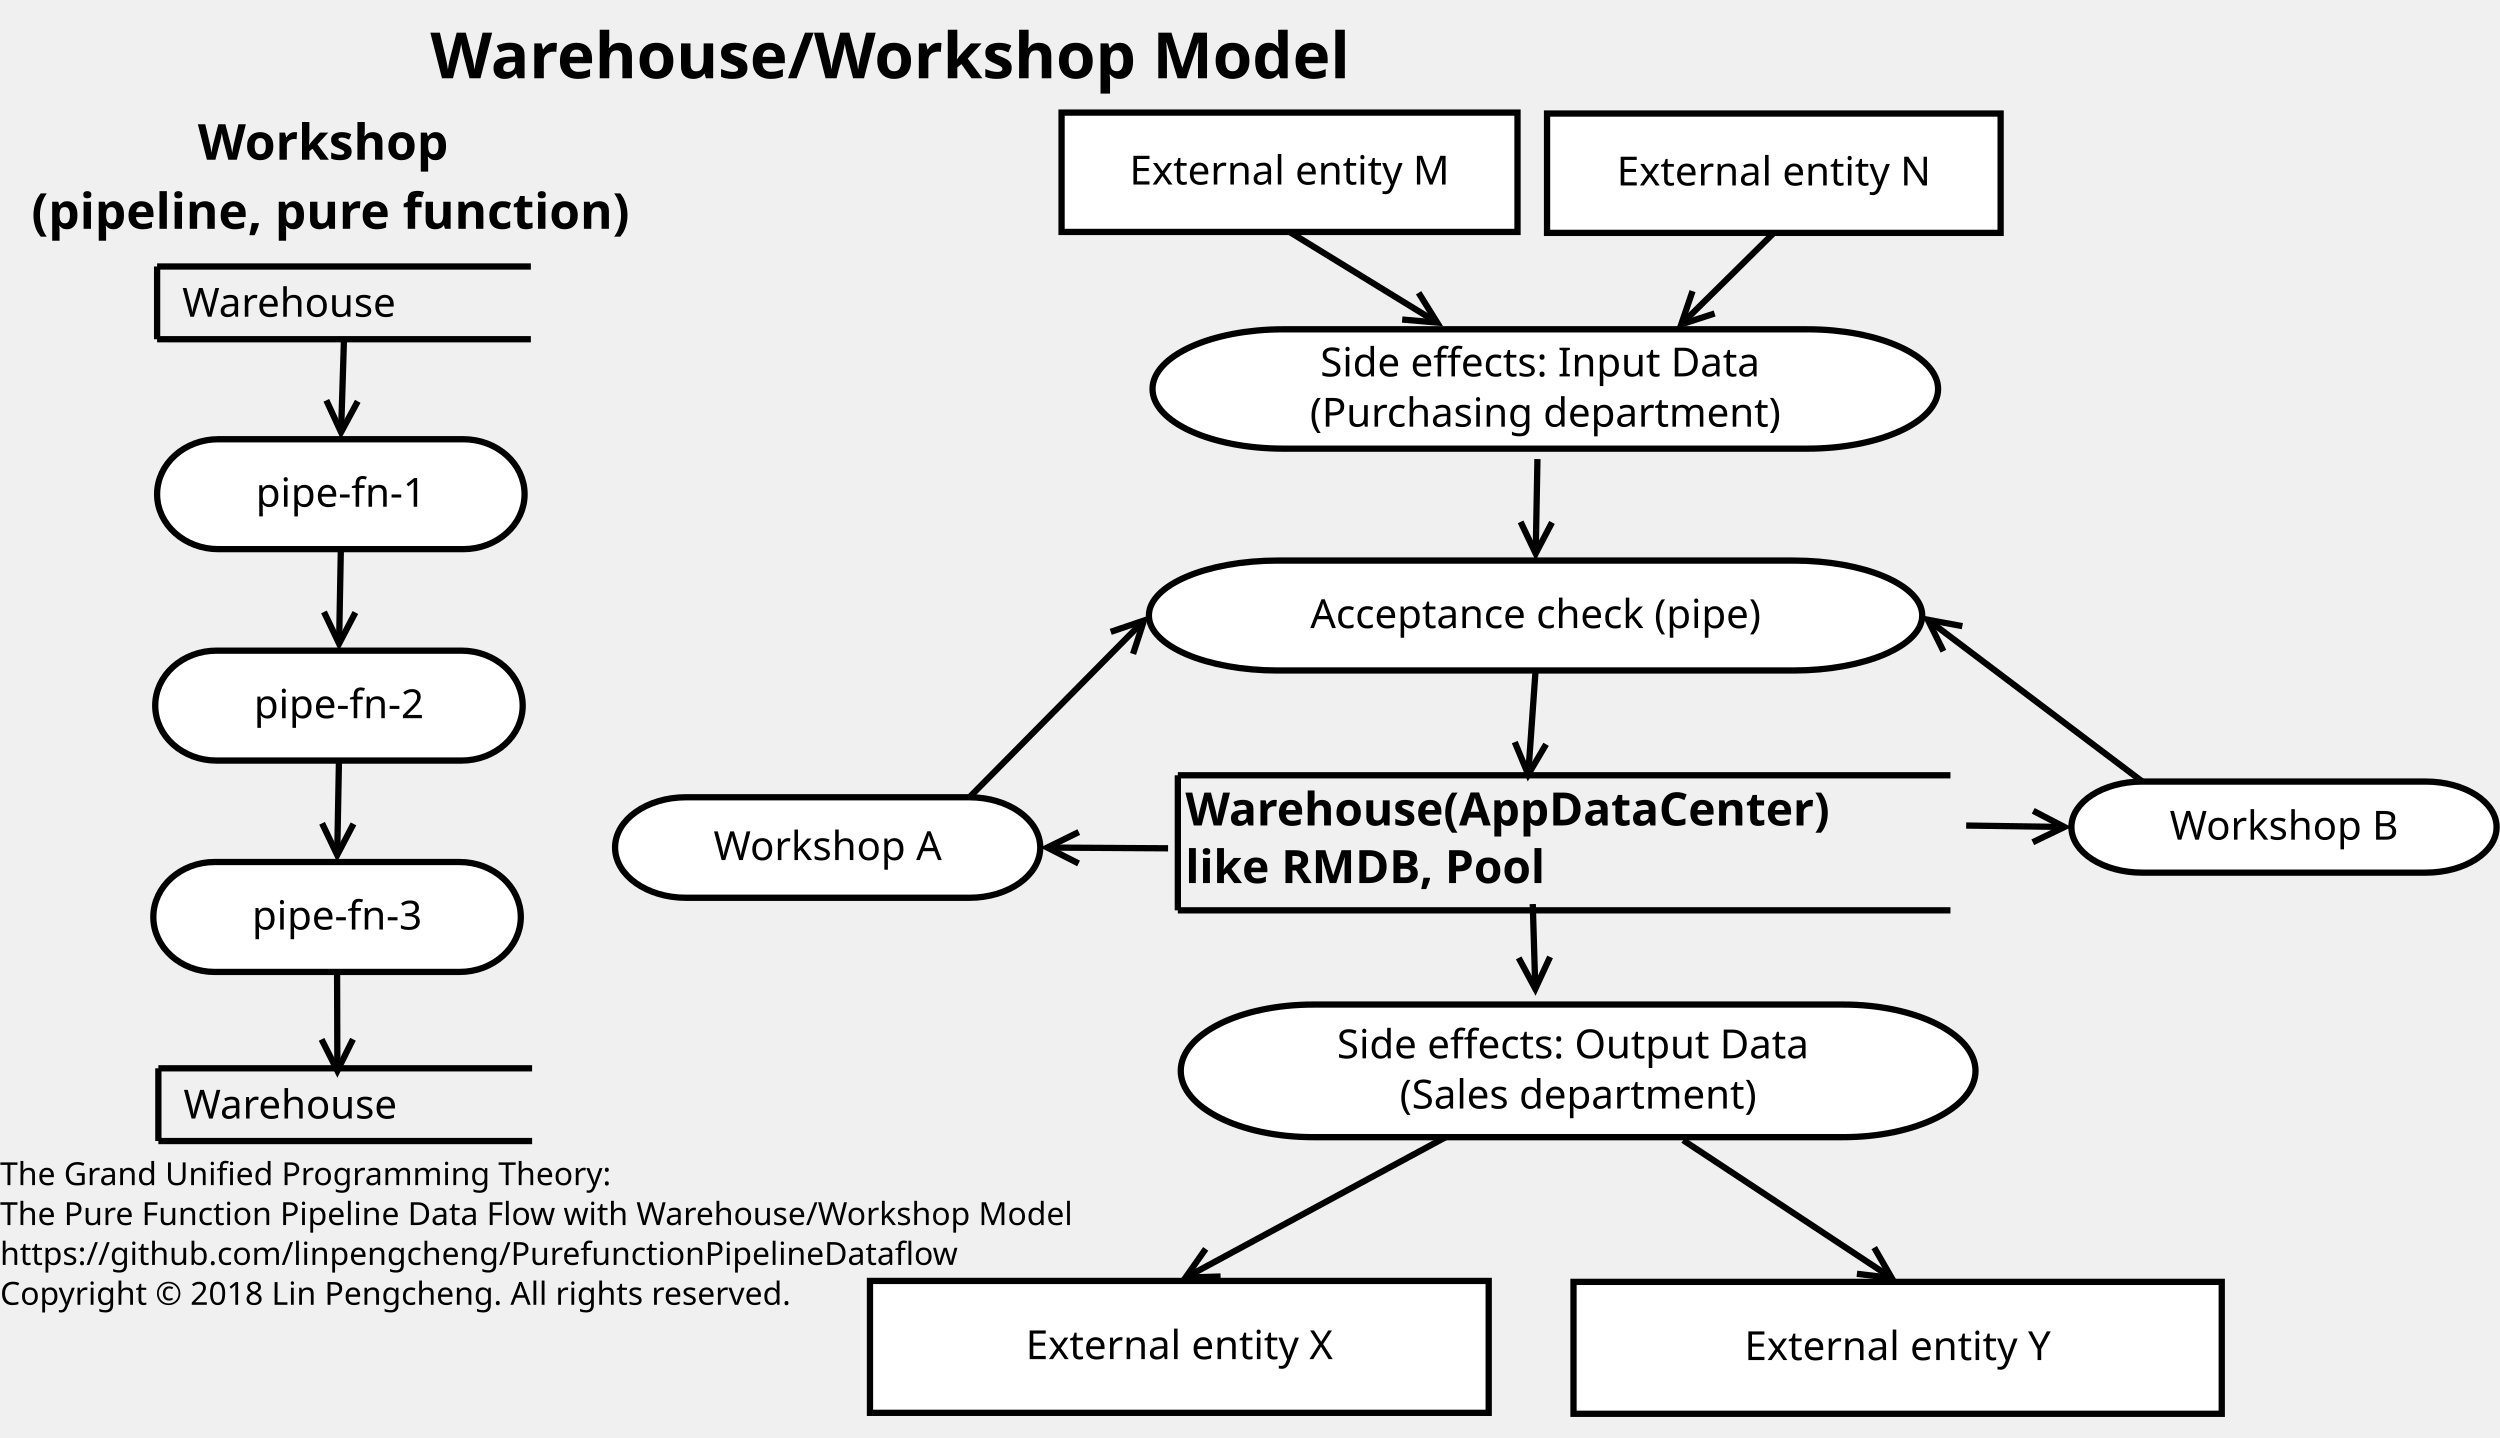
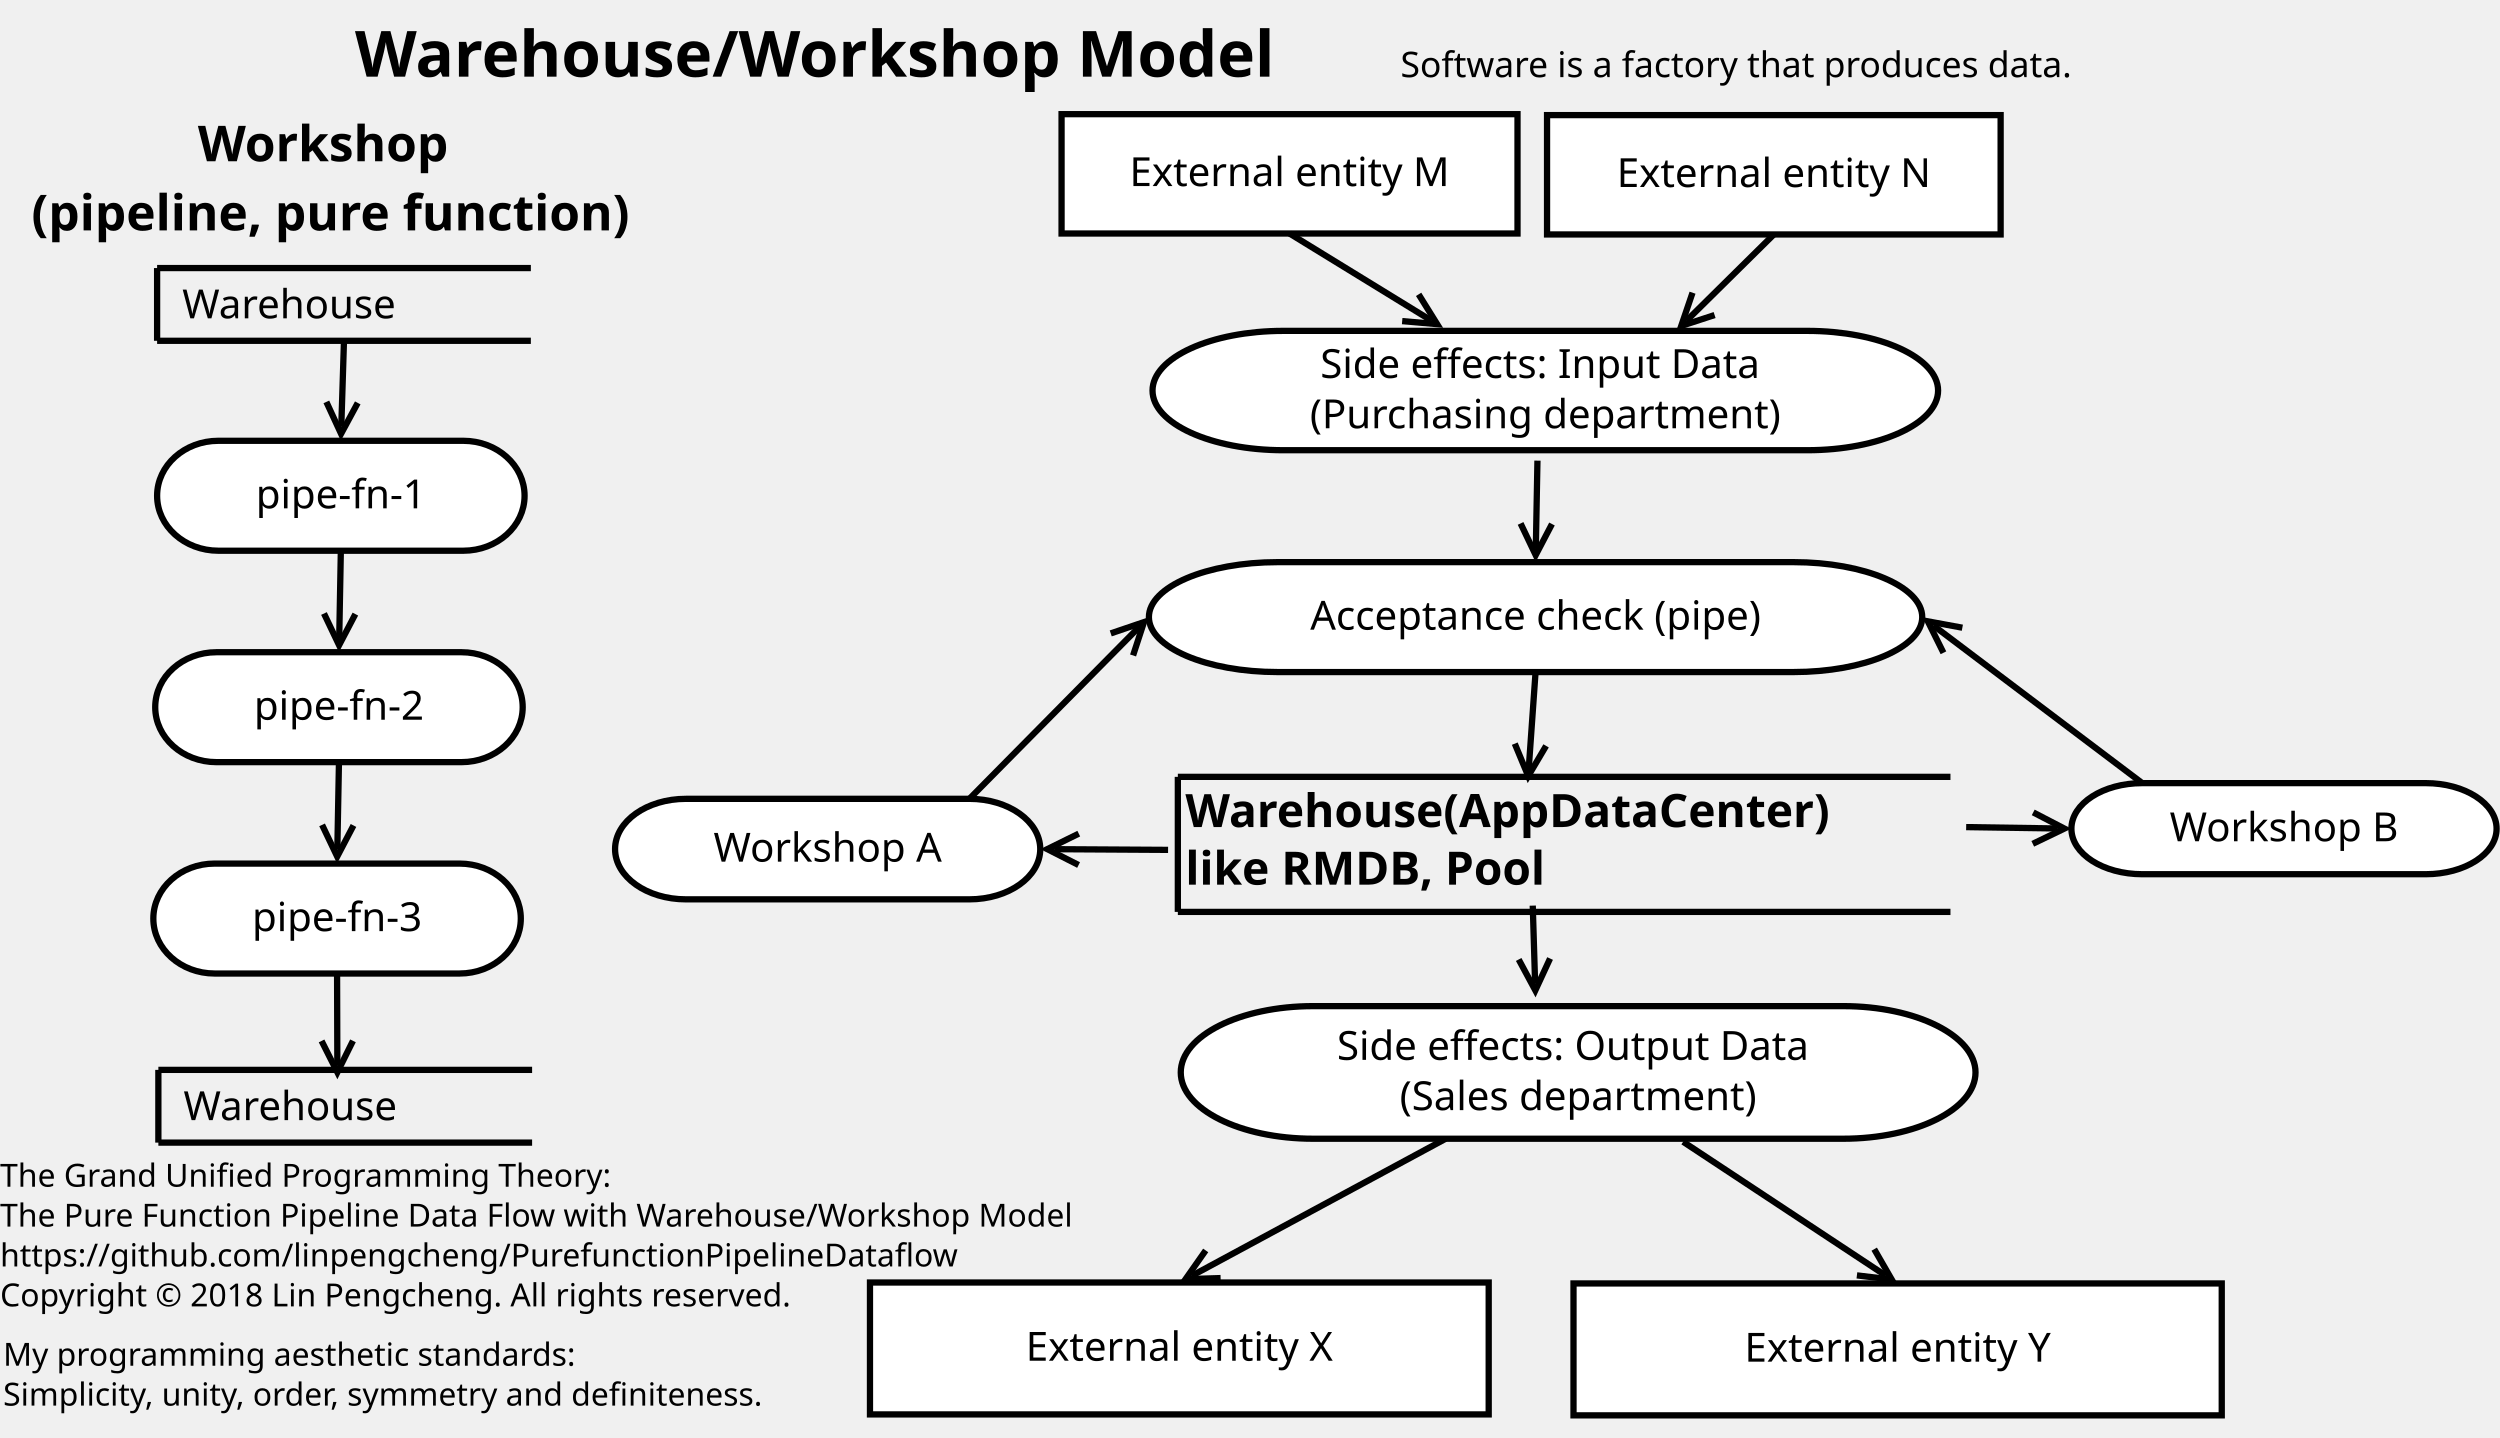
- <svg xmlns="http://www.w3.org/2000/svg" width="40cm" height="23cm" viewBox="63 22 796 446">
+ <svg xmlns="http://www.w3.org/2000/svg" width="40cm" height="23cm" viewBox="63 21 796 447">
  <text font-size="12.8" style="fill: #000000;text-anchor:start;font-family:sans-serif;font-style:normal;font-weight:normal" x="167" y="118">
    <tspan x="167" y="118" />
  </text>
  <text font-size="12.8" style="fill: #000000;text-anchor:start;font-family:sans-serif;font-style:normal;font-weight:normal" x="121.024" y="117">
    <tspan x="121.024" y="117">    Warehouse</tspan>
  </text>
  <g>
    <line style="fill: none; fill-opacity:0; stroke-width: 2; stroke: #000000" x1="113.024" y1="101" x2="113.024" y2="124.158" />
    <line style="fill: none; fill-opacity:0; stroke-width: 2; stroke: #000000" x1="113.024" y1="101" x2="232.024" y2="101" />
    <line style="fill: none; fill-opacity:0; stroke-width: 2; stroke: #000000" x1="113.024" y1="124.158" x2="232.024" y2="124.158" />
    <text font-size="12.8" style="fill: #000000;text-anchor:middle;font-family:sans-serif;font-style:normal;font-weight:normal" x="175.499" y="117.158">
      <tspan x="175.499" y="117.158" />
    </text>
  </g>
  <g>
    <path style="fill: #ffffff" d="M 132.524 156 L 210.524,156 C 221.293,156 230.024,163.835 230.024,173.5 C 230.024,183.165 221.293,191 210.524,191 L 132.524,191 C 121.754,191 113.024,183.165 113.024,173.5 C 113.024,163.835 121.754,156 132.524,156z" />
    <path style="fill: none; fill-opacity:0; stroke-width: 2; stroke: #000000" d="M 132.524 156 L 210.524,156 C 221.293,156 230.024,163.835 230.024,173.5 C 230.024,183.165 221.293,191 210.524,191 L 132.524,191 C 121.754,191 113.024,183.165 113.024,173.5 C 113.024,163.835 121.754,156 132.524,156" />
    <text font-size="12.8" style="fill: #000000;text-anchor:middle;font-family:sans-serif;font-style:normal;font-weight:normal" x="171.524" y="177.5">
      <tspan x="171.524" y="177.5">pipe-fn-1</tspan>
    </text>
  </g>
  <g>
    <line style="fill: none; fill-opacity:0; stroke-width: 2; stroke: #000000" x1="172.524" y1="124.158" x2="171.664" y2="151.53" />
    <polyline style="fill: none; fill-opacity:0; stroke-width: 2; stroke: #000000" points="166.91,143.613 171.594,153.765 176.905,143.927 " />
  </g>
  <g>
    <path style="fill: #ffffff" d="M 131.924 223.316 L 209.924,223.316 C 220.693,223.316 229.424,231.151 229.424,240.816 C 229.424,250.481 220.693,258.316 209.924,258.316 L 131.924,258.316 C 121.154,258.316 112.424,250.481 112.424,240.816 C 112.424,231.151 121.154,223.316 131.924,223.316z" />
    <path style="fill: none; fill-opacity:0; stroke-width: 2; stroke: #000000" d="M 131.924 223.316 L 209.924,223.316 C 220.693,223.316 229.424,231.151 229.424,240.816 C 229.424,250.481 220.693,258.316 209.924,258.316 L 131.924,258.316 C 121.154,258.316 112.424,250.481 112.424,240.816 C 112.424,231.151 121.154,223.316 131.924,223.316" />
    <text font-size="12.8" style="fill: #000000;text-anchor:middle;font-family:sans-serif;font-style:normal;font-weight:normal" x="170.924" y="244.816">
      <tspan x="170.924" y="244.816">pipe-fn-2</tspan>
    </text>
  </g>
  <g>
    <line style="fill: none; fill-opacity:0; stroke-width: 2; stroke: #000000" x1="171.524" y1="191" x2="171.007" y2="218.845" />
    <polyline style="fill: none; fill-opacity:0; stroke-width: 2; stroke: #000000" points="166.152,210.989 170.965,221.08 176.15,211.175 " />
  </g>
  <g>
    <path style="fill: #ffffff" d="M 131.324 290.616 L 209.324,290.616 C 220.093,290.616 228.824,298.451 228.824,308.116 C 228.824,317.781 220.093,325.616 209.324,325.616 L 131.324,325.616 C 120.554,325.616 111.824,317.781 111.824,308.116 C 111.824,298.451 120.554,290.616 131.324,290.616z" />
    <path style="fill: none; fill-opacity:0; stroke-width: 2; stroke: #000000" d="M 131.324 290.616 L 209.324,290.616 C 220.093,290.616 228.824,298.451 228.824,308.116 C 228.824,317.781 220.093,325.616 209.324,325.616 L 131.324,325.616 C 120.554,325.616 111.824,317.781 111.824,308.116 C 111.824,298.451 120.554,290.616 131.324,290.616" />
    <text font-size="12.8" style="fill: #000000;text-anchor:middle;font-family:sans-serif;font-style:normal;font-weight:normal" x="170.324" y="312.116">
      <tspan x="170.324" y="312.116">pipe-fn-3</tspan>
    </text>
  </g>
  <g>
    <line style="fill: none; fill-opacity:0; stroke-width: 2; stroke: #000000" x1="170.924" y1="258.316" x2="170.407" y2="286.145" />
    <polyline style="fill: none; fill-opacity:0; stroke-width: 2; stroke: #000000" points="165.552,278.289 170.365,288.38 175.55,278.475 " />
  </g>
  <text font-size="12.8" style="fill: #000000;text-anchor:start;font-family:sans-serif;font-style:normal;font-weight:normal" x="167.4" y="373.3">
    <tspan x="167.4" y="373.3" />
  </text>
  <text font-size="12.8" style="fill: #000000;text-anchor:start;font-family:sans-serif;font-style:normal;font-weight:normal" x="121.424" y="372.3">
    <tspan x="121.424" y="372.3">   Warehouse</tspan>
  </text>
  <g>
    <line style="fill: none; fill-opacity:0; stroke-width: 2; stroke: #000000" x1="113.424" y1="356.3" x2="113.424" y2="379.458" />
    <line style="fill: none; fill-opacity:0; stroke-width: 2; stroke: #000000" x1="113.424" y1="356.3" x2="232.424" y2="356.3" />
    <line style="fill: none; fill-opacity:0; stroke-width: 2; stroke: #000000" x1="113.424" y1="379.458" x2="232.424" y2="379.458" />
    <text font-size="12.8" style="fill: #000000;text-anchor:middle;font-family:sans-serif;font-style:normal;font-weight:normal" x="175.899" y="372.458">
      <tspan x="175.899" y="372.458" />
    </text>
  </g>
  <g>
    <line style="fill: none; fill-opacity:0; stroke-width: 2; stroke: #000000" x1="170.324" y1="325.616" x2="170.411" y2="354.828" />
    <polyline style="fill: none; fill-opacity:0; stroke-width: 2; stroke: #000000" points="165.387,347.079 170.417,357.064 175.387,347.049 " />
  </g>
  <g>
    <rect style="fill: #ffffff" x="401" y="52" width="145.174" height="38" />
    <rect style="fill: none; fill-opacity:0; stroke-width: 2; stroke: #000000" x="401" y="52" width="145.174" height="38" />
    <text font-size="12.8" style="fill: #000000;text-anchor:middle;font-family:sans-serif;font-style:normal;font-weight:normal" x="473.587" y="74.9">
      <tspan x="473.587" y="74.9">External entity M</tspan>
    </text>
  </g>
  <text font-size="15.804" style="fill: #000000;text-anchor:start;font-family:sans-serif;font-style:normal;font-weight:700" x="73.024" y="89">
    <tspan x="73.024" y="89">(pipeline, pure function)</tspan>
  </text>
  <g>
    <line style="fill: none; fill-opacity:0; stroke-width: 2; stroke: #000000" x1="473.586" y1="90" x2="518.686" y2="117.689" />
    <polyline style="fill: none; fill-opacity:0; stroke-width: 2; stroke: #000000" points="509.453,117.888 520.591,118.859 514.685,109.366 " />
  </g>
  <g>
    <path style="fill: #ffffff" d="M 471.65 121 L 638.399,121 C 661.423,121 680.087,129.507 680.087,140 C 680.087,150.493 661.423,159 638.399,159 L 471.65,159 C 448.626,159 429.962,150.493 429.962,140 C 429.962,129.507 448.626,121 471.65,121z" />
    <path style="fill: none; fill-opacity:0; stroke-width: 2; stroke: #000000" d="M 471.65 121 L 638.399,121 C 661.423,121 680.087,129.507 680.087,140 C 680.087,150.493 661.423,159 638.399,159 L 471.65,159 C 448.626,159 429.962,150.493 429.962,140 C 429.962,129.507 448.626,121 471.65,121" />
    <text font-size="12.8" style="fill: #000000;text-anchor:middle;font-family:sans-serif;font-style:normal;font-weight:normal" x="555.024" y="136">
      <tspan x="555.024" y="136">Side effects: Input Data</tspan>
      <tspan x="555.024" y="152">(Purchasing department)</tspan>
    </text>
  </g>
  <text font-size="12.8" style="fill: #000000;text-anchor:start;font-family:sans-serif;font-style:normal;font-weight:normal" x="546.4" y="278.986">
    <tspan x="546.4" y="278.986" />
  </text>
  <text font-size="14.676" style="fill: #000000;text-anchor:start;font-family:sans-serif;font-style:normal;font-weight:700" x="440.424" y="278.986">
    <tspan x="440.424" y="278.986">Warehouse(AppDataCenter)</tspan>
    <tspan x="440.424" y="297.33">       like RMDB, Pool</tspan>
  </text>
  <g>
    <line style="fill: none; fill-opacity:0; stroke-width: 2; stroke: #000000" x1="438.026" y1="263" x2="438.026" y2="306" />
    <line style="fill: none; fill-opacity:0; stroke-width: 2; stroke: #000000" x1="438.026" y1="263" x2="684.026" y2="263" />
    <line style="fill: none; fill-opacity:0; stroke-width: 2; stroke: #000000" x1="438.026" y1="306" x2="684.026" y2="306" />
    <text font-size="12.8" style="fill: #000000;text-anchor:middle;font-family:sans-serif;font-style:normal;font-weight:normal" x="567.176" y="289.575">
      <tspan x="567.176" y="289.575" />
    </text>
  </g>
  <g>
    <line style="fill: none; fill-opacity:0; stroke-width: 2; stroke: #000000" x1="551.924" y1="229.634" x2="549.739" y2="260.525" />
    <polyline style="fill: none; fill-opacity:0; stroke-width: 2; stroke: #000000" points="545.3,252.428 549.582,262.756 555.275,253.133 " />
  </g>
  <g>
    <path style="fill: #ffffff" d="M 469.849 194.634 L 633.999,194.634 C 656.664,194.634 675.037,202.469 675.037,212.134 C 675.037,221.799 656.664,229.634 633.999,229.634 L 469.849,229.634 C 447.185,229.634 428.812,221.799 428.812,212.134 C 428.812,202.469 447.185,194.634 469.849,194.634z" />
    <path style="fill: none; fill-opacity:0; stroke-width: 2; stroke: #000000" d="M 469.849 194.634 L 633.999,194.634 C 656.664,194.634 675.037,202.469 675.037,212.134 C 675.037,221.799 656.664,229.634 633.999,229.634 L 469.849,229.634 C 447.185,229.634 428.812,221.799 428.812,212.134 C 428.812,202.469 447.185,194.634 469.849,194.634" />
    <text font-size="12.8" style="fill: #000000;text-anchor:middle;font-family:sans-serif;font-style:normal;font-weight:normal" x="551.924" y="216.134">
      <tspan x="551.924" y="216.134">Acceptance check (pipe)</tspan>
    </text>
  </g>
  <g>
    <line style="fill: none; fill-opacity:0; stroke-width: 2; stroke: #000000" x1="552.524" y1="162.318" x2="552.007" y2="190.163" />
    <polyline style="fill: none; fill-opacity:0; stroke-width: 2; stroke: #000000" points="547.152,182.307 551.966,192.398 557.15,182.493 " />
  </g>
  <g>
    <line style="fill: none; fill-opacity:0; stroke-width: 2; stroke: #000000" x1="551.026" y1="304" x2="551.78" y2="328.752" />
    <polyline style="fill: none; fill-opacity:0; stroke-width: 2; stroke: #000000" points="546.546,321.144 551.848,330.987 556.541,320.839 " />
  </g>
  <g>
    <path style="fill: #ffffff" d="M 481.127 336 L 649.827,336 C 673.12,336 692.002,345.452 692.002,357.111 C 692.002,368.77 673.12,378.222 649.827,378.222 L 481.127,378.222 C 457.834,378.222 438.952,368.77 438.952,357.111 C 438.952,345.452 457.834,336 481.127,336z" />
    <path style="fill: none; fill-opacity:0; stroke-width: 2; stroke: #000000" d="M 481.127 336 L 649.827,336 C 673.12,336 692.002,345.452 692.002,357.111 C 692.002,368.77 673.12,378.222 649.827,378.222 L 481.127,378.222 C 457.834,378.222 438.952,368.77 438.952,357.111 C 438.952,345.452 457.834,336 481.127,336" />
    <text font-size="12.8" style="fill: #000000;text-anchor:middle;font-family:sans-serif;font-style:normal;font-weight:normal" x="565.477" y="353.111">
      <tspan x="565.477" y="353.111">Side effects: Output Data</tspan>
      <tspan x="565.477" y="369.111">(Sales department)</tspan>
    </text>
  </g>
  <g>
    <rect style="fill: #ffffff" x="340" y="424" width="197.002" height="42" />
    <rect style="fill: none; fill-opacity:0; stroke-width: 2; stroke: #000000" x="340" y="424" width="197.002" height="42" />
    <text font-size="12.8" style="fill: #000000;text-anchor:middle;font-family:sans-serif;font-style:normal;font-weight:normal" x="438.501" y="448.9">
      <tspan x="438.501" y="448.9">External entity X</tspan>
    </text>
  </g>
  <g>
    <line style="fill: none; fill-opacity:0; stroke-width: 2; stroke: #000000" x1="523.302" y1="378.222" x2="442.437" y2="421.876" />
    <polyline style="fill: none; fill-opacity:0; stroke-width: 2; stroke: #000000" points="446.894,413.788 440.47,422.938 451.645,422.587 " />
  </g>
  <g>
    <path style="fill: #ffffff" d="M 281.401 270 L 371.651,270 C 384.111,270 394.213,277.163 394.213,286 C 394.213,294.837 384.111,302 371.651,302 L 281.401,302 C 268.94,302 258.838,294.837 258.838,286 C 258.838,277.163 268.94,270 281.401,270z" />
    <path style="fill: none; fill-opacity:0; stroke-width: 2; stroke: #000000" d="M 281.401 270 L 371.651,270 C 384.111,270 394.213,277.163 394.213,286 C 394.213,294.837 384.111,302 371.651,302 L 281.401,302 C 268.94,302 258.838,294.837 258.838,286 C 258.838,277.163 268.94,270 281.401,270" />
    <text font-size="12.8" style="fill: #000000;text-anchor:middle;font-family:sans-serif;font-style:normal;font-weight:normal" x="326.526" y="290">
      <tspan x="326.526" y="290">Workshop A</tspan>
    </text>
  </g>
  <g>
    <line style="fill: none; fill-opacity:0; stroke-width: 2; stroke: #000000" x1="371.65" y1="270" x2="425.669" y2="215.316" />
    <polyline style="fill: none; fill-opacity:0; stroke-width: 2; stroke: #000000" points="423.77,224.353 427.241,213.725 416.656,217.325 " />
  </g>
  <g>
    <path style="fill: #ffffff" d="M 745.1 265 L 835.351,265 C 847.811,265 857.913,271.492 857.913,279.5 C 857.913,287.508 847.811,294 835.351,294 L 745.1,294 C 732.64,294 722.538,287.508 722.538,279.5 C 722.538,271.492 732.64,265 745.1,265z" />
    <path style="fill: none; fill-opacity:0; stroke-width: 2; stroke: #000000" d="M 745.1 265 L 835.351,265 C 847.811,265 857.913,271.492 857.913,279.5 C 857.913,287.508 847.811,294 835.351,294 L 745.1,294 C 732.64,294 722.538,287.508 722.538,279.5 C 722.538,271.492 732.64,265 745.1,265" />
    <text font-size="12.8" style="fill: #000000;text-anchor:middle;font-family:sans-serif;font-style:normal;font-weight:normal" x="790.226" y="283.5">
      <tspan x="790.226" y="283.5">Workshop B</tspan>
    </text>
  </g>
  <g>
    <line style="fill: none; fill-opacity:0; stroke-width: 2; stroke: #000000" x1="745.1" y1="265" x2="678.606" y2="214.828" />
    <polyline style="fill: none; fill-opacity:0; stroke-width: 2; stroke: #000000" points="687.815,215.513 676.821,213.481 681.792,223.495 " />
  </g>
  <g>
    <line style="fill: none; fill-opacity:0; stroke-width: 2; stroke: #000000" x1="434.916" y1="286.25" x2="398.686" y2="286.027" />
    <polyline style="fill: none; fill-opacity:0; stroke-width: 2; stroke: #000000" points="406.481,281.075 396.45,286.014 406.419,291.075 " />
  </g>
  <g>
    <line style="fill: none; fill-opacity:0; stroke-width: 2; stroke: #000000" x1="689.026" y1="279" x2="718.066" y2="279.433" />
    <polyline style="fill: none; fill-opacity:0; stroke-width: 2; stroke: #000000" points="710.229,284.317 720.302,279.467 710.378,274.318 " />
  </g>
  <text font-size="10.16" style="fill: #000000;text-anchor:start;font-family:sans-serif;font-style:normal;font-weight:normal" x="63.026" y="393.5">
    <tspan x="63.026" y="393.5">The Grand Unified Programming Theory:</tspan>
    <tspan x="63.026" y="406.2">The Pure Function Pipeline Data Flow with Warehouse/Workshop Model </tspan>
    <tspan x="63.026" y="418.9">https://github.com/linpengcheng/PurefunctionPipelineDataflow</tspan>
    <tspan x="63.026" y="431.6">Copyright © 2018 Lin Pengcheng. All rights reserved.</tspan>
  </text>
-   <text font-size="20.32" style="fill: #000000;text-anchor:start;font-family:sans-serif;font-style:normal;font-weight:700" x="200.026" y="41.072">
-     <tspan x="200.026" y="41.072">Warehouse/Workshop Model</tspan>
+   <text font-size="20.32" style="fill: #000000;text-anchor:start;font-family:sans-serif;font-style:normal;font-weight:700" x="176.026" y="40.072">
+     <tspan x="176.026" y="40.072">Warehouse/Workshop Model</tspan>
  </text>
  <text font-size="12.8" style="fill: #000000;text-anchor:start;font-family:sans-serif;font-style:normal;font-weight:normal" x="461.026" y="274.072">
    <tspan x="461.026" y="274.072">  </tspan>
  </text>
  <text font-size="15.804" style="fill: #000000;text-anchor:start;font-family:sans-serif;font-style:normal;font-weight:700" x="126" y="67">
    <tspan x="126" y="67">Workshop</tspan>
  </text>
  <g>
    <rect style="fill: #ffffff" x="555.578" y="52.3" width="144.422" height="38" />
    <rect style="fill: none; fill-opacity:0; stroke-width: 2; stroke: #000000" x="555.578" y="52.3" width="144.422" height="38" />
    <text font-size="12.8" style="fill: #000000;text-anchor:middle;font-family:sans-serif;font-style:normal;font-weight:normal" x="627.789" y="75.2">
      <tspan x="627.789" y="75.2">External entity N</tspan>
    </text>
  </g>
  <g>
    <line style="fill: none; fill-opacity:0; stroke-width: 2; stroke: #000000" x1="627.79" y1="90.3" x2="599.894" y2="117.857" />
    <polyline style="fill: none; fill-opacity:0; stroke-width: 2; stroke: #000000" points="601.903,108.844 598.303,119.429 608.931,115.958 " />
  </g>
  <g>
    <rect style="fill: #ffffff" x="564.002" y="424.3" width="206.402" height="42" />
    <rect style="fill: none; fill-opacity:0; stroke-width: 2; stroke: #000000" x="564.002" y="424.3" width="206.402" height="42" />
    <text font-size="12.8" style="fill: #000000;text-anchor:middle;font-family:sans-serif;font-style:normal;font-weight:normal" x="667.203" y="449.2">
      <tspan x="667.203" y="449.2">External entity Y</tspan>
    </text>
  </g>
  <g>
    <line style="fill: none; fill-opacity:0; stroke-width: 2; stroke: #000000" x1="598.905" y1="379.19" x2="663.47" y2="421.835" />
    <polyline style="fill: none; fill-opacity:0; stroke-width: 2; stroke: #000000" points="654.236,421.728 665.336,423.068 659.748,413.384 " />
  </g>
+   <text font-size="10.16" style="fill: #000000;text-anchor:start;font-family:sans-serif;font-style:normal;font-weight:normal" x="64" y="450.5">
+     <tspan x="64" y="450.5">My programming aesthetic standards:</tspan>
+     <tspan x="64" y="463.2">Simplicity, unity, order, symmetry and definiteness.</tspan>
+   </text>
+   <text font-size="11.289" style="fill: #000000;text-anchor:start;font-family:sans-serif;font-style:normal;font-weight:normal" x="508.916" y="40.222">
+     <tspan x="508.916" y="40.222">Software is a factory that produces data.</tspan>
+   </text>
</svg>
